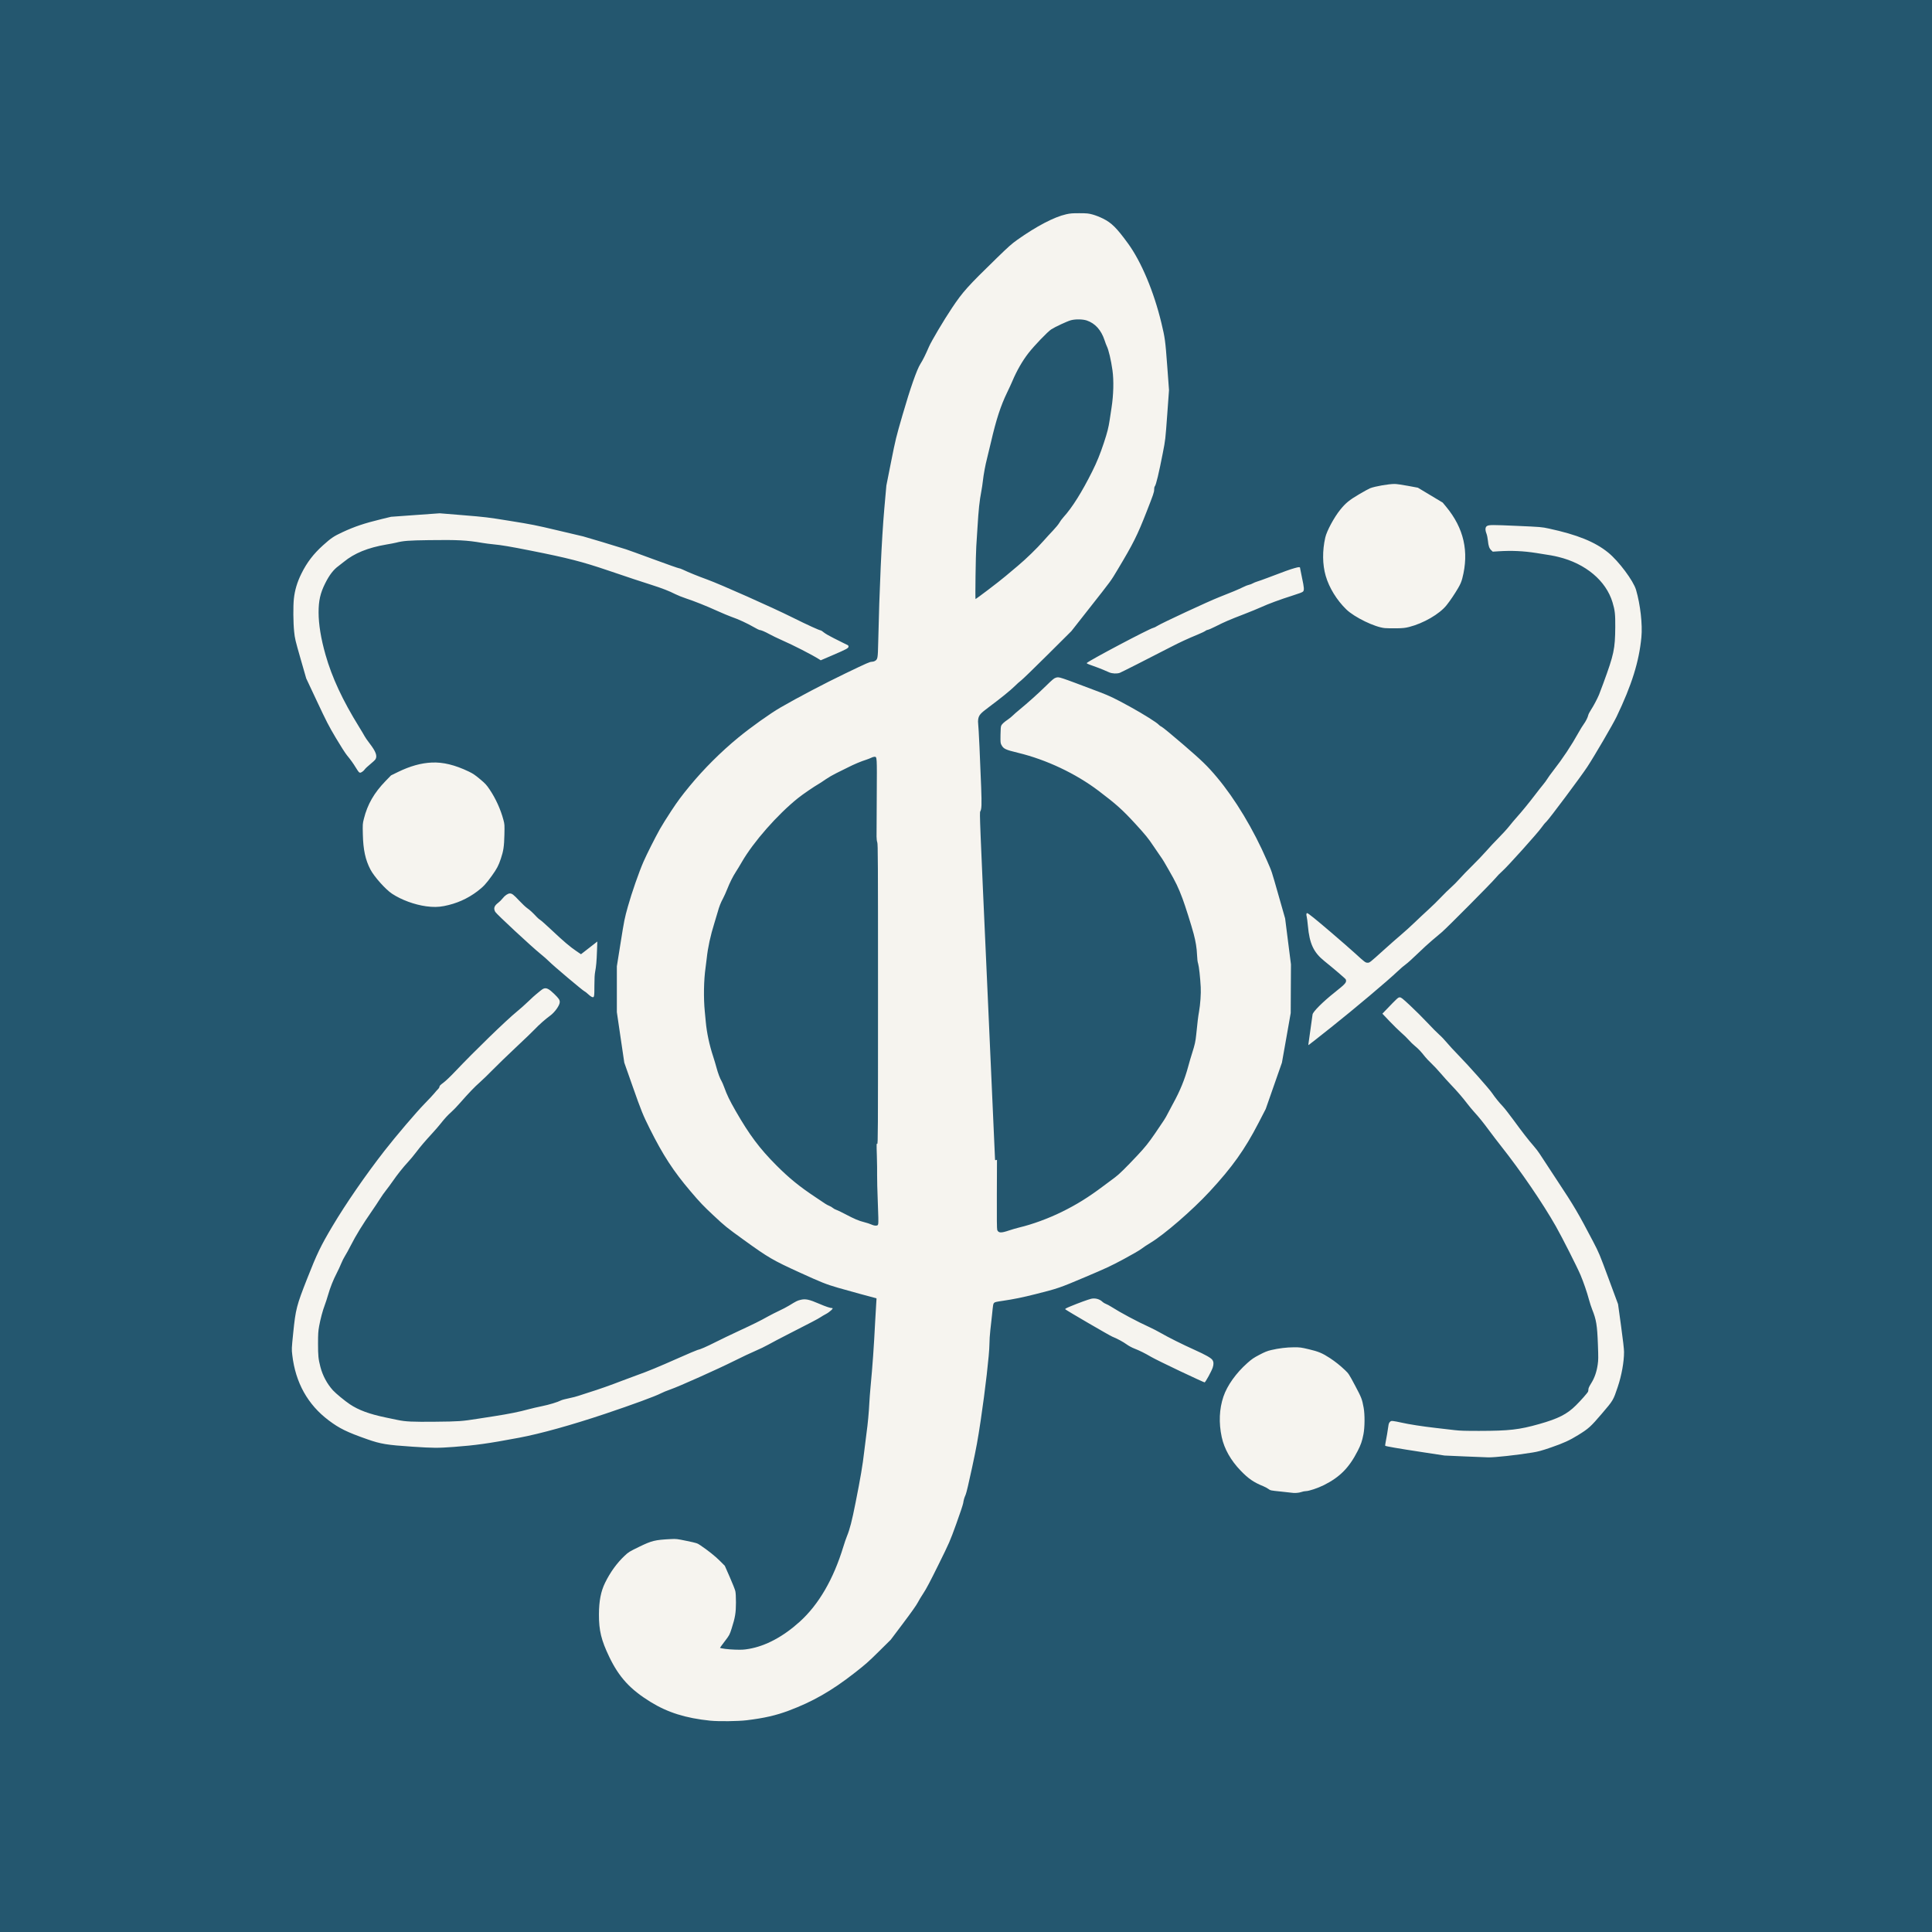
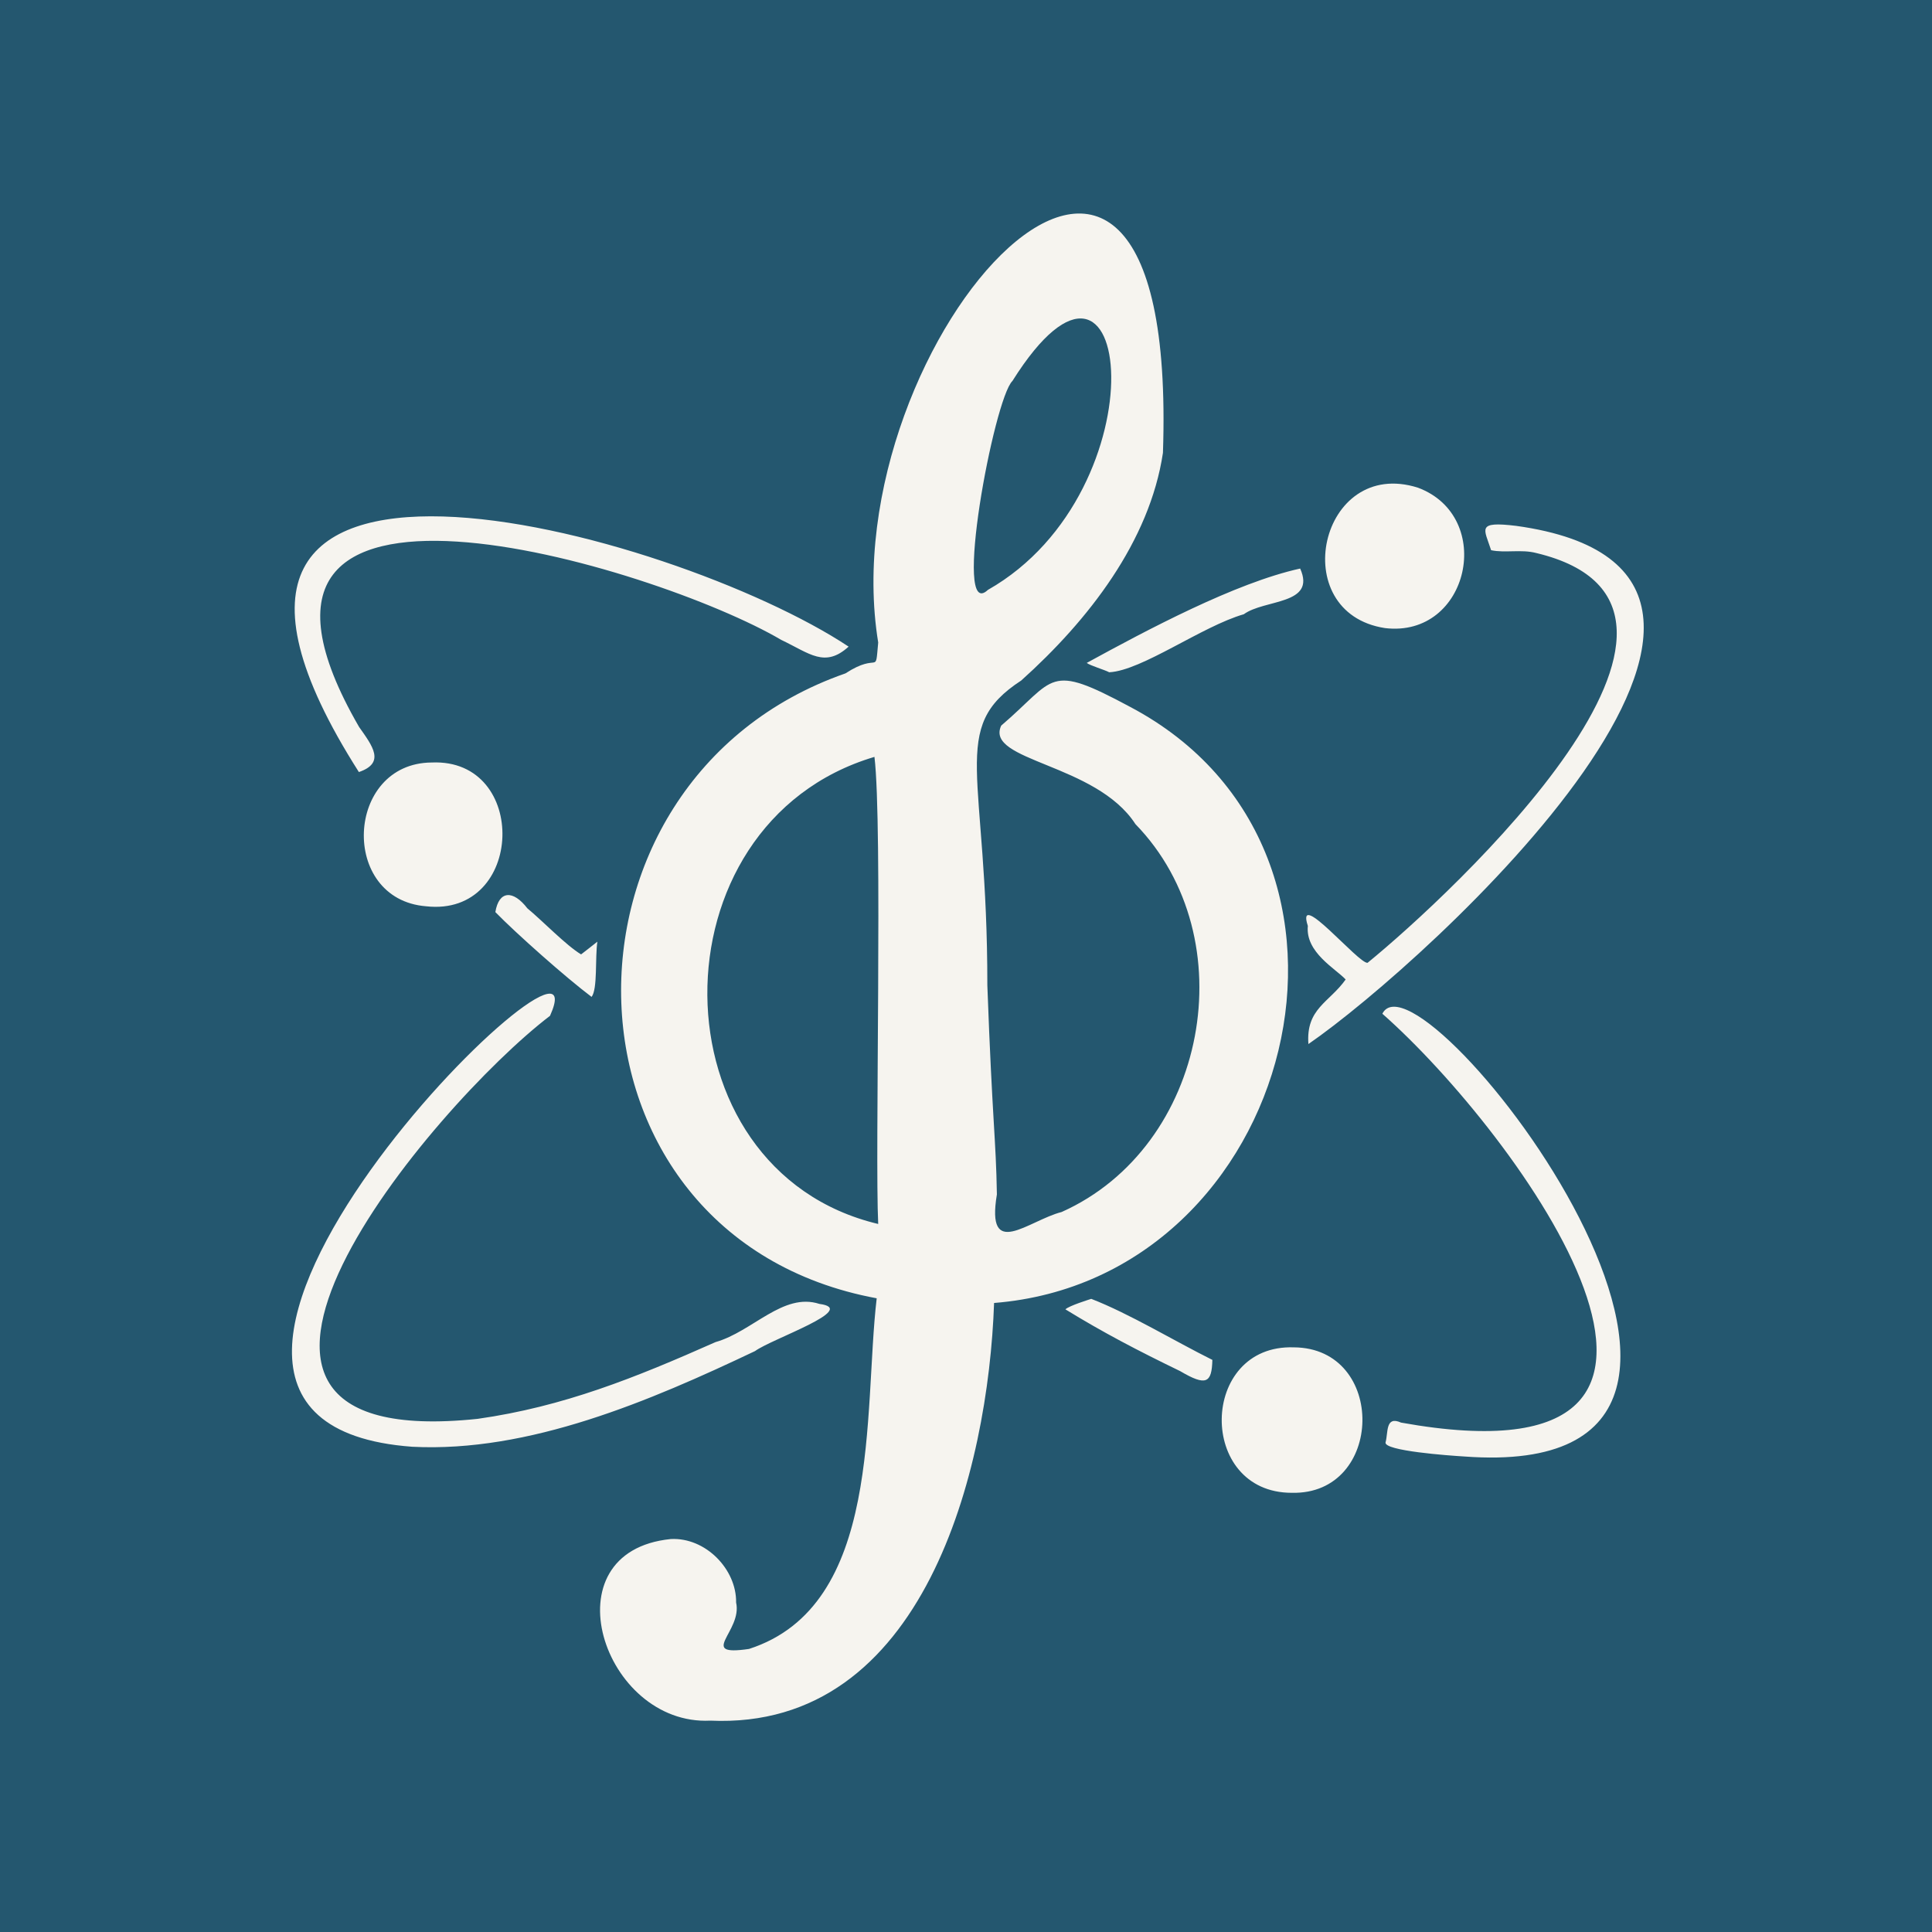
<svg xmlns="http://www.w3.org/2000/svg" viewBox="0 0 1032 1032">
  <rect width="1032" height="1032" fill="#24576f" />
  <g transform="translate(0.0,0.0) scale(1)">
-     <path fill-rule="evenodd" fill="#f6f4ef" d="M379.38,919.12C366.19,917.76 356.64,914.75 347.41,909.06C336.61,902.39 330.67,895.91 325.48,885.12C321.18,876.19 319.9,870.95 319.93,862.38C319.96,855.16 320.96,850.0 323.25,845.38C325.99,839.8 329.55,834.89 333.58,831.1C335.79,829.02 336.07,828.85 341.38,826.26C348.13,822.97 349.87,822.54 358.25,822.12C361.29,821.97 361.52,822.0 366.88,823.11C372.25,824.24 372.41,824.29 374.12,825.44C378.15,828.15 382.04,831.26 384.52,833.74L387.16,836.38 L389.8,842.38C391.25,845.67 392.59,849.05 392.78,849.88C393.0,850.85 393.12,853.0 393.12,856.0C393.12,861.44 392.68,864.08 390.84,869.8C389.7,873.34 389.69,873.36 387.12,876.74C385.71,878.6 384.57,880.15 384.6,880.18C384.96,880.55 388.96,881.05 392.5,881.17C396.25,881.29 397.32,881.23 399.98,880.78C408.99,879.24 418.32,874.26 427.14,866.3C437.32,857.11 445.22,843.52 450.5,826.12C451.08,824.2 451.93,821.72 452.39,820.62C453.94,816.84 455.04,812.61 457.02,802.62C459.62,789.59 460.84,782.4 461.61,775.5C461.96,772.4 462.52,767.91 462.86,765.5C463.54,760.72 464.14,754.2 464.38,749.12C464.47,747.34 464.75,743.62 465.01,740.88C466.07,729.73 466.81,719.35 467.49,705.75C467.77,700.32 468.06,695.34 468.14,694.69C468.23,694.03 468.23,693.5 468.15,693.5C467.88,693.5 451.49,689.0 447.59,687.86C441.14,685.97 438.98,685.11 427.13,679.71C412.81,673.18 410.4,671.78 397.24,662.26C387.93,655.53 387.38,655.08 381.16,649.27C375.56,644.03 373.97,642.36 368.85,636.34C359.66,625.53 354.19,617.12 347.04,602.83C343.46,595.67 342.49,593.27 337.86,580.1L333.47,567.62 L331.48,554.13L329.5,540.64 L329.5,528.4L329.5,516.16 L331.52,503.52C333.44,491.46 333.62,490.56 335.41,484.17C337.49,476.77 341.3,465.84 343.75,460.24C345.58,456.09 349.83,447.64 352.49,442.88C353.48,441.09 356.22,436.7 358.58,433.12C361.98,427.95 363.99,425.25 368.4,419.88C375.85,410.82 385.08,401.61 394.38,393.97C401.14,388.42 411.37,381.13 416.88,377.94C426.16,372.57 440.65,364.96 451.54,359.73C463.22,354.12 464.62,353.5 465.67,353.5C466.2,353.5 466.97,353.29 467.4,353.03C468.83,352.15 468.92,351.63 469.1,343.25C469.72,314.98 470.97,287.49 472.35,271.88L473.46,259.38 L475.97,246.75C478.41,234.51 478.59,233.75 482.11,221.62C486.22,207.42 489.75,197.36 491.64,194.4C492.93,192.39 494.46,189.3 496.2,185.25C497.5,182.22 504.1,171.09 508.51,164.5C514.28,155.86 516.83,153.02 532.62,137.66C538.62,131.82 540.48,130.17 543.37,128.12C553.61,120.86 563.13,115.88 569.5,114.46C571.74,113.96 572.78,113.88 576.62,113.89C580.67,113.91 581.38,113.98 583.62,114.58C585.11,114.98 587.35,115.85 589.16,116.75C593.77,119.04 596.41,121.66 602.47,129.95C609.6,139.71 616.33,155.7 620.37,172.51C622.3,180.57 622.47,181.78 623.48,195.38L624.44,208.38 L623.48,221.62C622.51,234.87 622.51,234.88 621.15,241.88C619.03,252.76 617.53,259.02 616.86,259.77C616.63,260.02 616.5,260.71 616.5,261.61C616.5,262.89 616.03,264.26 612.47,273.34C607.53,285.96 605.34,290.34 597.17,303.98C593.17,310.66 594.15,309.32 581.72,325.12L572.29,337.12 L559.58,349.77C552.59,356.72 546.25,362.87 545.48,363.44C544.71,364.0 543.13,365.41 541.98,366.57C539.86,368.68 534.52,373.01 528.25,377.68C523.72,381.05 522.93,381.93 522.52,384.13C522.39,384.84 522.39,385.94 522.51,386.74C522.74,388.24 523.57,405.84 524.1,420.5C524.44,429.98 524.36,432.19 523.62,433.43C523.2,434.14 523.35,437.72 527.35,526.27C529.64,576.93 531.51,618.7 531.5,619.09C531.5,619.7 531.58,619.79 532.03,619.67L532.55,619.53 L532.48,637.95C532.43,650.69 532.49,656.57 532.68,657.01C533.38,658.66 534.73,658.71 538.97,657.27C540.57,656.73 543.06,656.0 544.5,655.66C551.41,654.02 559.99,650.88 567.12,647.37C575.05,643.47 581.26,639.62 589.12,633.73C591.6,631.87 594.52,629.69 595.62,628.89C597.72,627.35 601.39,623.74 607.51,617.23C611.68,612.78 613.51,610.5 617.06,605.32C621.66,598.62 622.62,597.12 623.62,595.11C624.16,594.02 625.5,591.49 626.6,589.5C630.32,582.76 632.88,576.49 634.71,569.62C635.26,567.56 636.23,564.25 636.87,562.27C638.24,557.98 638.61,556.29 638.98,552.62C639.65,545.89 640.01,542.94 640.48,540.36C641.16,536.55 641.57,530.69 641.38,527.25C641.1,522.01 640.45,516.14 640.0,514.75C639.69,513.83 639.5,512.27 639.41,510.0C639.28,506.5 638.68,502.83 637.59,498.75C636.36,494.16 633.02,483.59 631.66,480.0C629.4,473.99 628.1,471.29 624.26,464.62C623.39,463.11 622.29,461.2 621.81,460.38C621.34,459.55 620.34,458.03 619.59,457.0C618.85,455.97 617.23,453.61 616.0,451.75C613.47,447.92 611.75,445.81 606.54,440.13C599.65,432.62 596.28,429.59 586.82,422.43C574.63,413.2 558.93,405.78 543.88,402.14C537.09,400.5 536.05,400.01 534.94,397.94C534.41,396.94 534.38,396.63 534.43,392.57C534.47,389.34 534.58,388.08 534.85,387.54C535.3,386.68 536.45,385.64 538.49,384.26C539.32,383.69 540.48,382.75 541.06,382.15C541.65,381.56 543.14,380.25 544.38,379.24C548.78,375.64 554.44,370.58 558.63,366.47C562.18,362.99 563.07,362.25 563.98,362.01C565.85,361.5 564.77,361.15 587.48,369.73C592.69,371.7 595.86,373.23 603.75,377.58C610.65,381.38 618.01,385.99 618.95,387.11C619.27,387.49 620.0,388.01 620.58,388.27C621.15,388.53 626.23,392.71 631.86,397.56C642.05,406.33 644.93,409.12 649.98,415.12C659.81,426.82 669.55,443.02 676.8,459.75C679.54,466.05 678.97,464.36 682.98,478.38L686.47,490.62 L688.02,502.88L689.58,515.12 L689.51,528.12L689.45,541.12 L687.11,554.38L684.76,567.62 L680.43,580.0L676.1,592.38 L672.22,599.89C664.91,614.04 658.23,623.43 646.16,636.47C636.95,646.43 621.82,659.53 614.43,663.94C612.67,664.99 610.54,666.41 609.69,667.09C608.8,667.8 604.81,670.12 600.26,672.56C593.26,676.31 590.94,677.39 579.62,682.18C565.94,687.98 565.17,688.24 553.25,691.25C546.28,693.01 541.4,694.01 535.63,694.85C532.05,695.37 531.32,695.55 530.96,695.99C530.5,696.56 530.49,696.6 529.89,702.5C529.67,704.63 529.27,708.23 529.0,710.5C528.73,712.77 528.51,716.22 528.51,718.17C528.5,723.14 526.25,742.75 523.87,758.62C522.27,769.29 521.59,773.01 519.23,784.0C517.53,791.95 516.23,797.43 515.84,798.33C515.05,800.15 514.81,800.96 514.49,802.95C514.35,803.82 512.68,808.82 510.77,814.08C507.34,823.53 507.25,823.74 501.29,835.81C496.88,844.75 494.74,848.8 493.25,851.03C492.14,852.69 490.78,854.95 490.22,856.05C489.59,857.32 486.77,861.3 482.51,866.96L475.8,875.88 L469.46,882.15C463.85,887.71 462.33,889.05 456.25,893.79C444.12,903.24 434.13,908.95 421.34,913.75C414.52,916.31 408.29,917.74 398.88,918.89C394.28,919.45 383.83,919.57 379.38,919.12ZM690.0,797.37C689.79,797.32 687.15,797.04 684.12,796.72C678.7,796.17 678.61,796.15 677.56,795.36C676.98,794.92 675.74,794.25 674.81,793.88C669.68,791.8 666.85,789.86 662.71,785.56C657.42,780.07 653.96,773.93 652.6,767.65C650.96,760.03 651.28,752.55 653.52,745.98C655.53,740.06 660.29,733.39 666.31,728.06C668.69,725.95 669.68,725.27 672.75,723.67C675.65,722.15 676.91,721.64 679.0,721.15C683.01,720.2 687.27,719.69 691.12,719.67C694.38,719.66 694.94,719.73 699.09,720.71C704.19,721.9 706.39,722.82 710.33,725.4C713.28,727.34 715.84,729.37 718.54,731.95C720.38,733.7 720.6,734.04 723.82,740.09C727.29,746.61 727.56,747.32 728.42,752.0C729.08,755.64 729.02,762.53 728.3,766.14C727.56,769.9 726.96,771.62 725.24,775.0C720.65,784.0 715.71,789.01 707.19,793.28C704.01,794.88 699.15,796.5 697.56,796.5C696.91,796.5 695.78,796.73 695.06,797.0C693.87,797.45 691.33,797.64 690.0,797.37ZM782.25,777.96L771.62,777.49 L759.38,775.62C747.05,773.74 740.27,772.57 739.95,772.28C739.86,772.2 739.94,771.39 740.13,770.49C740.53,768.59 741.39,763.49 741.64,761.52C741.76,760.57 741.99,759.99 742.42,759.55C742.97,759.0 743.18,758.95 744.35,759.09C745.06,759.17 746.9,759.52 748.42,759.87C752.67,760.83 759.69,761.92 767.0,762.76C770.64,763.18 775.2,763.7 777.12,763.93C779.83,764.25 782.79,764.34 790.12,764.33C806.21,764.3 811.48,763.7 822.25,760.65C832.42,757.77 837.07,755.4 841.83,750.66C844.48,748.03 848.02,744.02 848.28,743.34C848.38,743.08 848.47,742.5 848.48,742.04C848.49,741.48 848.97,740.45 849.96,738.88C851.74,736.05 852.87,732.78 853.43,728.91C853.79,726.46 853.8,725.2 853.54,718.13C853.16,707.89 852.68,704.93 850.49,699.5C849.97,698.19 849.2,695.83 848.78,694.25C847.79,690.48 845.87,684.89 844.23,681.0C842.46,676.82 834.33,660.76 831.07,655.02C823.98,642.55 812.35,625.52 801.75,612.12C800.01,609.92 797.26,606.33 795.63,604.12C792.21,599.5 790.22,597.02 787.37,593.88C786.25,592.64 784.62,590.67 783.74,589.5C781.46,586.49 778.09,582.58 775.0,579.38C773.54,577.86 771.09,575.14 769.55,573.33C768.01,571.52 765.74,569.1 764.52,567.96C763.3,566.81 761.81,565.25 761.21,564.48C759.1,561.77 757.6,560.18 755.83,558.75C754.84,557.95 753.35,556.51 752.52,555.54C751.68,554.57 749.9,552.83 748.56,551.68C747.22,550.52 744.39,547.75 742.27,545.52L738.42,541.47 L740.14,539.67C746.56,532.99 746.83,532.75 747.71,532.75C748.45,532.75 749.09,533.25 753.21,537.09C755.78,539.47 759.92,543.6 762.43,546.27C764.93,548.94 767.83,551.86 768.86,552.75C769.9,553.64 771.67,555.5 772.8,556.88C773.93,558.25 776.78,561.34 779.14,563.75C784.43,569.15 795.39,581.5 797.01,583.89C798.54,586.15 800.78,588.93 802.76,591.0C803.61,591.89 806.11,595.1 808.33,598.12C813.36,605.0 816.41,608.92 819.21,612.12C820.41,613.5 821.84,615.36 822.38,616.25C822.92,617.14 827.2,623.67 831.89,630.75C840.81,644.21 843.05,648.03 850.95,663.13C854.12,669.21 854.36,669.77 859.26,683.01L864.3,696.62 L865.9,708.22C866.93,715.71 867.5,720.64 867.5,722.16C867.5,727.51 866.21,734.68 864.13,740.86C861.72,748.04 861.76,747.97 855.6,755.18C849.66,762.13 848.57,763.11 842.97,766.57C838.43,769.38 835.11,770.89 828.59,773.14C823.4,774.92 821.75,775.37 818.62,775.88C809.8,777.3 798.67,778.52 795.02,778.47C793.84,778.45 788.09,778.22 782.25,777.96ZM220.25,772.76C206.73,771.87 203.35,771.31 196.25,768.82C185.3,764.98 181.32,763.03 175.6,758.73C164.39,750.31 157.84,738.57 156.13,723.83C155.75,720.59 155.75,720.55 156.63,711.93C157.92,699.28 158.38,697.48 164.12,682.88C169.29,669.72 171.37,665.42 177.57,655.0C184.77,642.9 195.22,627.75 205.34,614.75C211.49,606.86 222.38,594.08 226.86,589.5C229.09,587.23 231.39,584.76 232.0,584.0C232.6,583.24 233.46,582.27 233.92,581.83C234.39,581.38 234.75,580.77 234.75,580.45C234.75,580.02 235.27,579.5 236.79,578.38C237.97,577.51 240.52,575.09 242.85,572.63C253.56,561.33 270.48,544.91 276.25,540.22C277.83,538.94 280.53,536.53 282.25,534.87C283.97,533.21 285.88,531.47 286.5,531.0C287.12,530.53 288.08,529.74 288.65,529.23C289.21,528.73 290.07,528.18 290.57,528.02C291.96,527.56 293.36,528.31 296.06,530.94C298.51,533.34 299.0,534.06 299.0,535.3C299.0,537.01 296.31,540.78 293.84,542.55C291.5,544.22 287.74,547.55 285.65,549.79C284.68,550.84 280.16,555.18 275.62,559.43C271.09,563.69 265.52,569.07 263.25,571.4C260.98,573.73 257.89,576.73 256.38,578.06C253.44,580.65 250.39,583.83 245.72,589.16C244.13,590.98 242.05,593.15 241.1,593.97C239.23,595.6 237.45,597.55 235.12,600.5C234.31,601.53 232.51,603.61 231.12,605.12C226.86,609.77 224.68,612.32 222.24,615.54C220.96,617.24 219.02,619.56 217.94,620.71C215.42,623.41 212.25,627.38 209.75,631.0C208.66,632.58 207.06,634.75 206.2,635.82C205.33,636.88 203.87,638.96 202.95,640.44C202.03,641.92 200.1,644.81 198.67,646.88C193.71,654.02 190.13,659.85 187.34,665.33C186.31,667.37 184.96,669.82 184.35,670.77C183.74,671.71 182.79,673.59 182.25,674.93C181.71,676.28 180.66,678.56 179.9,680.0C178.01,683.64 176.41,687.65 175.25,691.69C174.7,693.58 173.91,696.02 173.48,697.12C172.4,699.93 171.14,704.64 170.46,708.42C169.97,711.17 169.89,712.48 169.88,717.75C169.88,724.2 170.06,725.98 171.15,730.17C172.33,734.74 174.73,739.23 177.83,742.64C179.35,744.31 184.18,748.3 186.87,750.1C191.56,753.23 197.21,755.32 206.0,757.16C208.27,757.63 211.14,758.23 212.38,758.49C216.65,759.39 220.28,759.56 232.62,759.43C245.0,759.31 246.7,759.19 255.12,757.86C257.32,757.52 261.26,756.9 263.88,756.5C271.88,755.26 277.38,754.15 282.5,752.74C284.08,752.31 287.23,751.58 289.5,751.12C293.43,750.32 297.82,748.98 299.74,748.01C300.23,747.76 302.14,747.25 304.0,746.88C305.86,746.5 308.11,745.92 309.0,745.59C309.89,745.26 312.48,744.42 314.75,743.72C319.43,742.29 326.54,739.78 332.25,737.55C334.38,736.72 337.93,735.4 340.12,734.62C345.78,732.62 351.71,730.17 362.41,725.42C367.51,723.16 372.07,721.22 372.53,721.12C374.12,720.78 377.13,719.47 382.25,716.89C385.07,715.47 390.56,712.83 394.46,711.02C402.8,707.15 406.03,705.55 410.2,703.21C411.9,702.27 414.6,700.9 416.2,700.16C417.81,699.43 420.19,698.18 421.5,697.38C425.4,695.0 425.82,694.78 427.49,694.36C430.23,693.66 432.11,694.05 437.75,696.49C441.11,697.95 443.55,698.75 444.6,698.75C445.44,698.75 443.16,700.85 441.23,701.87C440.3,702.36 438.95,703.15 438.23,703.64C436.95,704.5 433.5,706.31 420.38,713.0C416.8,714.82 412.41,717.14 410.62,718.14C408.84,719.15 405.57,720.73 403.38,721.65C401.18,722.58 396.17,724.94 392.25,726.91C383.47,731.3 362.58,740.65 358.15,742.17C356.35,742.78 354.03,743.74 353.0,744.28C350.15,745.79 337.84,750.31 323.38,755.16C305.4,761.19 288.61,765.86 277.28,767.98C260.88,771.07 253.92,772.04 242.38,772.89C233.7,773.52 231.74,773.51 220.25,772.76ZM630.36,732.42C623.34,729.09 616.42,725.69 614.98,724.84C611.57,722.84 608.65,721.39 605.88,720.32C604.55,719.8 602.89,718.9 601.83,718.13C599.94,716.75 596.67,714.99 594.12,713.98C592.75,713.43 569.79,700.07 569.05,699.38C568.79,699.15 569.36,698.82 571.8,697.8C575.98,696.06 581.37,694.09 582.88,693.75C585.03,693.26 587.46,693.94 588.96,695.44C589.31,695.79 590.11,696.27 590.74,696.5C591.36,696.73 592.66,697.42 593.62,698.04C598.42,701.11 607.6,706.02 613.88,708.86C615.66,709.67 618.48,711.12 620.12,712.08C624.1,714.38 631.62,718.14 638.25,721.12C643.91,723.67 646.82,725.31 647.59,726.39C648.32,727.41 648.38,728.74 647.78,730.54C647.12,732.51 643.91,738.36 643.46,738.42C643.27,738.44 637.38,735.74 630.36,732.42ZM469.1,653.78C469.26,653.21 469.2,649.4 468.89,642.15C468.65,636.23 468.48,629.8 468.52,627.88C468.57,625.95 468.5,621.28 468.39,617.5C468.18,611.11 468.2,610.65 468.58,610.97C468.97,611.29 469.0,605.85 469.0,531.19C469.0,459.09 468.96,450.95 468.61,449.97C468.38,449.32 468.22,448.06 468.22,446.88C468.22,445.77 468.27,435.99 468.33,425.12C468.46,403.54 468.5,404.25 467.05,404.25C466.67,404.25 465.91,404.48 465.37,404.77C464.82,405.05 463.64,405.51 462.75,405.8C459.88,406.7 456.22,408.24 452.75,410.01C450.89,410.95 448.08,412.35 446.5,413.11C444.92,413.88 442.5,415.29 441.12,416.24C439.75,417.2 438.08,418.3 437.41,418.68C434.78,420.2 428.73,424.33 426.25,426.33C415.26,435.14 402.41,449.76 396.23,460.5C395.24,462.22 393.83,464.54 393.1,465.66C391.42,468.26 389.87,471.36 388.42,475.01C387.79,476.6 386.82,478.76 386.26,479.81C384.96,482.21 384.19,484.18 383.35,487.22C382.98,488.54 382.19,491.2 381.58,493.12C379.53,499.62 378.11,506.15 377.51,511.88C377.35,513.39 377.06,515.69 376.87,517.0C375.93,523.49 375.76,533.18 376.47,540.25C376.61,541.69 376.85,544.2 377.0,545.82C377.52,551.59 378.93,558.23 380.96,564.38C381.5,566.02 382.29,568.67 382.71,570.25C383.5,573.21 384.63,576.22 385.48,577.59C385.75,578.02 386.35,579.44 386.83,580.75C388.38,585.01 389.66,587.65 392.89,593.31C400.24,606.14 405.75,613.51 414.74,622.52C421.53,629.32 427.03,633.8 435.54,639.45C437.75,640.92 440.09,642.48 440.72,642.92C441.36,643.35 442.38,643.91 443.0,644.14C443.62,644.38 444.49,644.89 444.93,645.28C445.38,645.66 446.17,646.09 446.68,646.23C447.2,646.37 449.37,647.41 451.5,648.54C456.41,651.14 458.71,652.11 461.72,652.86C463.04,653.19 464.74,653.75 465.5,654.1C466.38,654.5 467.24,654.71 467.87,654.68C468.76,654.63 468.88,654.54 469.1,653.78ZM698.91,557.69C698.96,557.38 699.45,553.86 700.0,549.88C700.55,545.89 701.05,542.29 701.12,541.88C701.38,540.35 706.65,535.1 712.88,530.15C718.86,525.4 719.45,524.71 718.85,523.14C718.69,522.75 712.53,517.47 707.4,513.34C701.68,508.74 699.5,504.09 698.63,494.59C698.43,492.41 698.14,490.15 697.98,489.57C697.69,488.5 697.79,487.75 698.22,487.75C698.74,487.75 702.83,491.04 711.26,498.26C716.13,502.43 721.79,507.37 723.83,509.23C728.96,513.93 729.38,514.25 730.5,514.25C731.63,514.25 731.57,514.3 739.27,507.35C742.49,504.45 746.64,500.79 748.5,499.23C750.36,497.66 753.51,494.81 755.51,492.88C757.51,490.95 760.85,487.82 762.94,485.92C765.04,484.02 768.11,481.01 769.78,479.23C771.46,477.46 773.81,475.15 775.01,474.1C776.22,473.05 778.31,470.94 779.67,469.41C781.02,467.89 784.09,464.71 786.5,462.35C788.91,459.99 792.23,456.51 793.88,454.63C795.52,452.74 798.51,449.55 800.52,447.53C802.52,445.52 805.05,442.75 806.13,441.38C807.21,440.0 808.96,437.92 810.01,436.75C812.82,433.62 816.6,429.01 819.99,424.56C821.64,422.39 823.61,419.89 824.36,419.0C825.11,418.11 826.09,416.76 826.55,416.0C827.0,415.24 828.34,413.39 829.52,411.88C834.84,405.05 839.28,398.36 843.38,391.0C844.18,389.56 845.29,387.76 845.84,387.01C847.04,385.38 848.14,383.21 848.38,382.0C848.47,381.52 849.15,380.21 849.88,379.1C851.13,377.21 853.15,373.42 854.12,371.12C854.36,370.57 855.4,367.82 856.43,365.0C862.11,349.52 862.72,346.66 862.81,335.0C862.86,328.08 862.64,326.06 861.35,321.75C857.89,310.22 846.98,301.05 832.5,297.51C829.68,296.82 828.68,296.65 820.62,295.39C813.63,294.3 807.41,294.03 800.38,294.48L797.38,294.68 L796.57,293.92C795.5,292.92 795.06,291.64 794.78,288.75C794.65,287.44 794.31,285.78 794.02,285.05C793.22,283.01 793.33,281.49 794.34,280.95C795.51,280.32 797.08,280.32 809.96,280.89C823.26,281.47 823.41,281.49 827.38,282.34C842.5,285.6 852.02,289.46 859.05,295.18C864.65,299.73 872.5,310.24 873.91,315.07C876.23,323.01 877.42,333.59 876.77,340.4C875.52,353.45 871.64,365.87 863.51,382.85C861.6,386.84 851.68,403.84 847.88,409.62C844.55,414.71 827.4,437.66 826.0,438.92C825.34,439.51 824.19,440.9 823.44,442.0C821.56,444.75 805.23,462.93 802.5,465.31C801.29,466.37 799.64,468.05 798.84,469.06C797.08,471.26 773.24,495.27 770.25,497.86C769.08,498.87 766.74,500.84 765.05,502.25C763.36,503.65 759.82,506.9 757.18,509.46C754.54,512.03 751.7,514.58 750.88,515.13C750.06,515.68 748.09,517.37 746.51,518.88C741.36,523.8 723.55,538.81 711.19,548.64C704.55,553.92 699.06,558.24 698.97,558.25C698.89,558.25 698.86,558.0 698.91,557.69ZM316.01,532.47C315.68,532.34 314.81,531.67 314.09,530.99C313.37,530.31 312.52,529.65 312.2,529.52C311.36,529.19 295.55,515.86 293.43,513.69C292.44,512.68 290.27,510.77 288.62,509.45C284.15,505.86 265.25,488.31 264.57,487.12C263.51,485.25 263.95,483.87 266.11,482.24C266.86,481.68 267.94,480.6 268.52,479.84C269.68,478.34 271.29,477.25 272.35,477.25C273.51,477.25 274.31,477.87 277.29,481.04C278.88,482.74 280.84,484.57 281.63,485.12C283.06,486.11 284.55,487.49 286.74,489.84C287.35,490.5 288.21,491.23 288.65,491.46C289.08,491.69 291.84,494.15 294.78,496.92C300.94,502.74 304.54,505.8 307.94,508.09L310.34,509.71 L312.73,507.86C314.05,506.84 316.01,505.31 317.1,504.46L319.07,502.92 L318.89,507.9C318.69,513.55 318.45,516.25 317.9,519.12C317.64,520.49 317.51,522.72 317.51,526.16C317.5,532.87 317.45,533.05 316.01,532.47ZM227.65,484.11C221.4,483.26 214.34,480.66 209.38,477.37C205.95,475.1 199.9,468.32 197.89,464.5C195.18,459.33 194.01,453.95 193.82,445.74C193.69,440.21 193.7,440.04 194.37,437.36C196.3,429.63 199.8,423.55 205.99,417.15L208.88,414.18 L212.62,412.35C219.08,409.21 224.92,407.58 230.65,407.32C236.65,407.05 242.99,408.59 250.38,412.12C252.61,413.19 253.73,413.94 256.37,416.15C259.27,418.58 259.83,419.19 261.56,421.75C264.77,426.51 267.43,432.36 268.91,437.95C269.54,440.3 269.55,440.53 269.43,446.0C269.28,452.16 268.93,454.53 267.53,458.69C266.29,462.4 265.43,464.03 262.73,467.8C259.66,472.09 258.15,473.7 254.97,476.11C249.73,480.08 243.82,482.7 237.17,483.98C234.1,484.57 231.32,484.61 227.65,484.11ZM191.71,412.44C191.51,412.27 190.79,411.23 190.12,410.12C188.64,407.7 187.42,405.99 185.32,403.43C184.44,402.36 181.79,398.22 179.4,394.18C175.56,387.71 174.41,385.47 169.32,374.62L163.57,362.38 L160.55,351.88C157.71,341.97 157.51,341.15 157.12,337.38C156.62,332.63 156.55,323.84 156.97,319.88C157.47,315.21 158.74,310.97 161.01,306.38C163.94,300.46 167.43,295.89 172.5,291.32C176.85,287.41 178.28,286.44 182.88,284.3C189.48,281.23 194.62,279.51 203.84,277.27L208.88,276.05 L221.88,275.11L234.88,274.18 L247.38,275.2C259.32,276.18 260.43,276.31 272.5,278.26C284.1,280.12 286.15,280.53 297.75,283.28C304.69,284.93 310.88,286.39 311.5,286.52C312.55,286.75 329.9,291.98 334.38,293.42C335.48,293.77 342.14,296.18 349.18,298.78C356.23,301.38 362.25,303.5 362.56,303.5C362.87,303.5 363.86,303.85 364.75,304.27C367.83,305.74 372.81,307.76 377.71,309.54C384.69,312.07 412.37,324.38 423.12,329.74C431.27,333.8 437.74,336.75 438.48,336.75C438.63,336.75 439.39,337.26 440.15,337.89C440.92,338.51 443.26,339.86 445.34,340.88C447.42,341.9 449.63,343.0 450.25,343.34C450.87,343.68 451.8,344.13 452.31,344.35C453.04,344.65 453.25,344.88 453.25,345.36C453.25,346.22 452.24,346.77 444.71,350.0L438.41,352.7 L437.51,352.13C433.56,349.64 423.88,344.69 417.25,341.77C415.26,340.9 412.44,339.53 411.0,338.74C408.55,337.39 406.42,336.5 405.65,336.5C405.47,336.5 404.33,335.93 403.11,335.23C399.06,332.9 394.48,330.79 390.36,329.36C389.27,328.98 386.06,327.63 383.22,326.36C376.99,323.55 371.08,321.19 366.38,319.63C364.45,318.99 361.92,317.98 360.75,317.38C357.49,315.71 353.64,314.21 347.88,312.38C342.14,310.56 336.43,308.67 324.75,304.7C311.08,300.05 303.21,298.03 283.62,294.15C272.54,291.95 267.81,291.15 263.5,290.75C261.78,290.59 259.14,290.25 257.62,289.99C249.36,288.56 244.51,288.31 229.12,288.52C218.2,288.67 215.4,288.88 211.48,289.89C210.71,290.08 208.4,290.53 206.35,290.87C196.54,292.54 189.24,295.51 183.62,300.15C182.8,300.83 181.56,301.8 180.87,302.3C178.11,304.3 175.96,307.1 173.69,311.62C171.1,316.79 170.18,320.85 170.18,327.12C170.19,333.53 171.43,341.13 173.88,349.75C177.33,361.88 183.01,374.08 191.79,388.26C193.11,390.38 194.44,392.63 194.76,393.25C195.07,393.87 196.28,395.61 197.45,397.12C200.77,401.43 201.64,403.81 200.56,405.59C200.32,405.99 199.06,407.17 197.76,408.22C196.46,409.27 195.13,410.52 194.81,411.0C194.26,411.82 192.97,412.75 192.36,412.75C192.22,412.75 191.92,412.61 191.71,412.44ZM592.5,359.15C591.74,358.82 590.23,358.17 589.12,357.69C588.02,357.22 585.57,356.29 583.67,355.62C580.94,354.67 580.29,354.36 580.55,354.12C582.27,352.55 613.97,335.79 616.0,335.39C616.48,335.29 617.44,334.83 618.13,334.37C620.13,333.01 645.64,321.15 651.12,319.02C657.38,316.59 661.79,314.74 664.23,313.52C665.27,312.99 666.58,312.49 667.12,312.39C667.67,312.29 668.58,311.95 669.13,311.63C669.68,311.31 670.77,310.86 671.55,310.63C672.34,310.41 674.76,309.54 676.93,308.72C686.42,305.1 688.93,304.2 691.44,303.49C694.14,302.73 694.49,302.76 694.5,303.71C694.5,303.9 694.95,306.13 695.5,308.69C696.61,313.85 696.72,315.18 696.06,315.97C695.76,316.34 694.01,317.01 690.38,318.15C683.93,320.18 677.57,322.53 673.47,324.4C671.77,325.17 667.67,326.85 664.38,328.12C656.94,330.97 653.84,332.31 649.41,334.57C647.51,335.54 645.6,336.37 645.18,336.42C644.75,336.47 644.17,336.73 643.88,336.99C643.6,337.26 641.73,338.15 639.74,338.97C634.49,341.13 630.22,343.1 625.12,345.74C612.87,352.07 599.02,359.08 598.16,359.4C596.64,359.95 594.11,359.84 592.5,359.15ZM739.75,335.51C734.4,335.03 723.5,329.75 719.16,325.54C714.07,320.6 709.98,313.96 708.14,307.61C706.38,301.54 706.3,294.21 707.91,287.12C708.71,283.61 712.58,276.42 715.85,272.35C718.72,268.77 720.75,267.1 725.92,264.06C728.51,262.53 731.19,261.06 731.88,260.79C734.5,259.77 741.71,258.51 745.0,258.51C745.89,258.51 749.04,258.96 752.0,259.51L757.38,260.51 L764.01,264.49L770.64,268.47 L772.46,270.67C781.95,282.12 784.8,294.68 781.12,308.88C780.63,310.77 780.1,312.01 778.95,314.0C777.13,317.14 774.54,320.99 772.66,323.32C768.91,328.01 760.35,332.97 752.67,334.91C750.55,335.44 749.43,335.56 746.0,335.62C743.73,335.67 740.92,335.61 739.75,335.51ZM527.7,315.15C531.23,312.48 535.48,309.16 537.12,307.76C538.77,306.37 541.76,303.86 543.75,302.19C548.11,298.53 553.88,292.93 557.33,289.0C558.72,287.42 561.04,284.89 562.49,283.37C563.94,281.85 565.45,280.0 565.86,279.25C566.26,278.49 567.26,277.14 568.07,276.25C572.66,271.24 577.93,262.84 583.46,251.75C585.96,246.73 587.64,242.59 589.63,236.59C591.5,230.93 592.14,228.39 592.75,224.31C593.03,222.42 593.47,219.48 593.74,217.78C594.8,211.03 595.0,203.3 594.25,197.88C593.5,192.43 592.17,186.77 591.18,184.85C590.97,184.45 590.45,183.06 590.02,181.75C588.2,176.29 585.01,172.74 580.57,171.21C578.39,170.47 574.45,170.4 572.0,171.07C570.03,171.61 563.5,174.64 561.54,175.93C559.55,177.24 552.51,184.57 549.35,188.62C546.15,192.73 543.11,198.02 540.79,203.53C540.25,204.82 538.96,207.62 537.92,209.75C534.54,216.73 532.11,224.18 529.38,236.0C528.61,239.37 527.64,243.36 527.24,244.88C526.35,248.26 525.38,253.51 525.0,257.0C524.85,258.44 524.5,260.75 524.24,262.12C523.18,267.72 522.71,272.11 522.12,282.0C521.91,285.51 521.63,289.95 521.49,291.88C521.19,296.17 520.86,320.0 521.1,320.0C521.2,320.0 524.17,317.82 527.7,315.15Z" />
+     <path fill-rule="evenodd" fill="#f6f4ef" d="M379.4,919.1c-57.2,2.8-87.6-90.3-21.1-97c18.6-1,35.2,16.2,34.9,33.9c3.5,15.4-21.1,28.9,6.9,24.8 c71.5-23.1,61-126.2,68.2-187.3C291.4,660.7,287,417.1,451.6,359.7c18.3-11.9,15.8,1.9,17.5-16.5 C442.8,181.6,630.2-23.6,621.2,241.9c-7.1,47.3-39.8,89.4-75.7,121.6c-39.1,25.5-18,48.5-18.1,162.8c2.7,73.5,4.6,81.7,5.1,111.7 c-5.9,35.5,16.7,14,34.6,9.4c77.8-34.8,98.7-146.2,39.4-207.2c-21.1-32.6-80.6-33.5-71.7-52.6c29.5-25.2,24.4-33.9,68.9-10 C750.8,455.3,692,683.2,531,696C527.9,784.9,493.8,924.3,379.4,919.1z M690,797.4c-50.6,0-49.5-79.4,1.1-77.7 C740.8,720,739.5,798.6,690,797.4z M782.2,778c-8.4-0.5-42.9-3-42.1-7.5c1.5-5.3-0.2-14.4,8.3-10.6c201.4,36.2,62.2-154.8-10-218.4 C758.5,501.7,984,793,782.2,778z M220.2,772.8c-190.5-13.9,106.5-303.3,73.6-230.2c-63.1,48.2-219.4,234.3-38.7,215.3 c45.9-6.5,84.3-22,127.1-41c19.8-5.6,36.1-26.7,55.5-20.4c21.5,2.8-25.4,18.6-34.4,25.2C347.1,748.4,282.5,776,220.2,772.8z M630.4,732.4c-22.7-11-41.1-20.6-61.3-33c1.9-1.9,12.9-5.3,13.8-5.6c20.2,7.8,44.4,22.5,64.7,32.6 C647.3,738.8,644.3,740.6,630.4,732.4z M469.1,653.8c-1.8-37.2,2.4-213.3-2-249.5C347,440,348.5,625.1,469.1,653.8z M698.9,557.7 c-1.4-19,11.2-22.2,19.9-34.5c-5.4-5.8-21.6-14.5-20.2-28.6c-6.7-20.6,27.1,20.3,31.9,19.7c44.2-36,210.6-190.1,90.1-218.9 c-8-2.1-16.6,0.1-24.1-1.5c-3.7-11.5-8.1-15.6,13.4-13C990.4,305.9,762.2,514.1,698.9,557.7z M316,532.5 c-13.7-10.3-40.3-33.9-51.4-45.3c1.9-11.6,9.5-11.9,17.1-2c7.8,6.4,20.8,19.9,28.7,24.6c2.8-2.2,6.1-4.7,8.7-6.8 C317.8,511.5,319.3,528.3,316,532.5z M227.6,484.1c-46.4-3.7-43.2-76.5,3-76.8C282.7,405,280.2,490,227.6,484.1z M191.7,412.4 C56.2,199.8,359.7,283.3,453.3,345.4c-12.7,11.5-20.7,3.7-36-3.6c-67-39.4-319.6-116.1-225.5,46.5C199,398.5,206,407.5,191.7,412.4 z M592.5,359.1c-2.4-1.3-10.3-3.6-12-5c32-17.5,79.4-42.8,114-50.4c8.7,19.5-19,16.3-30.1,24.4C641.9,334.6,610,358.2,592.5,359.1z M739.8,335.5c-53.3-8.2-34.8-91.6,17.6-75C798.9,276,784.8,340.9,739.8,335.5z M527.7,315.1c93.9-53.4,77.4-213.9,13.1-111.6 C530.9,213,508.5,333.1,527.7,315.1z" />
  </g>
</svg>
